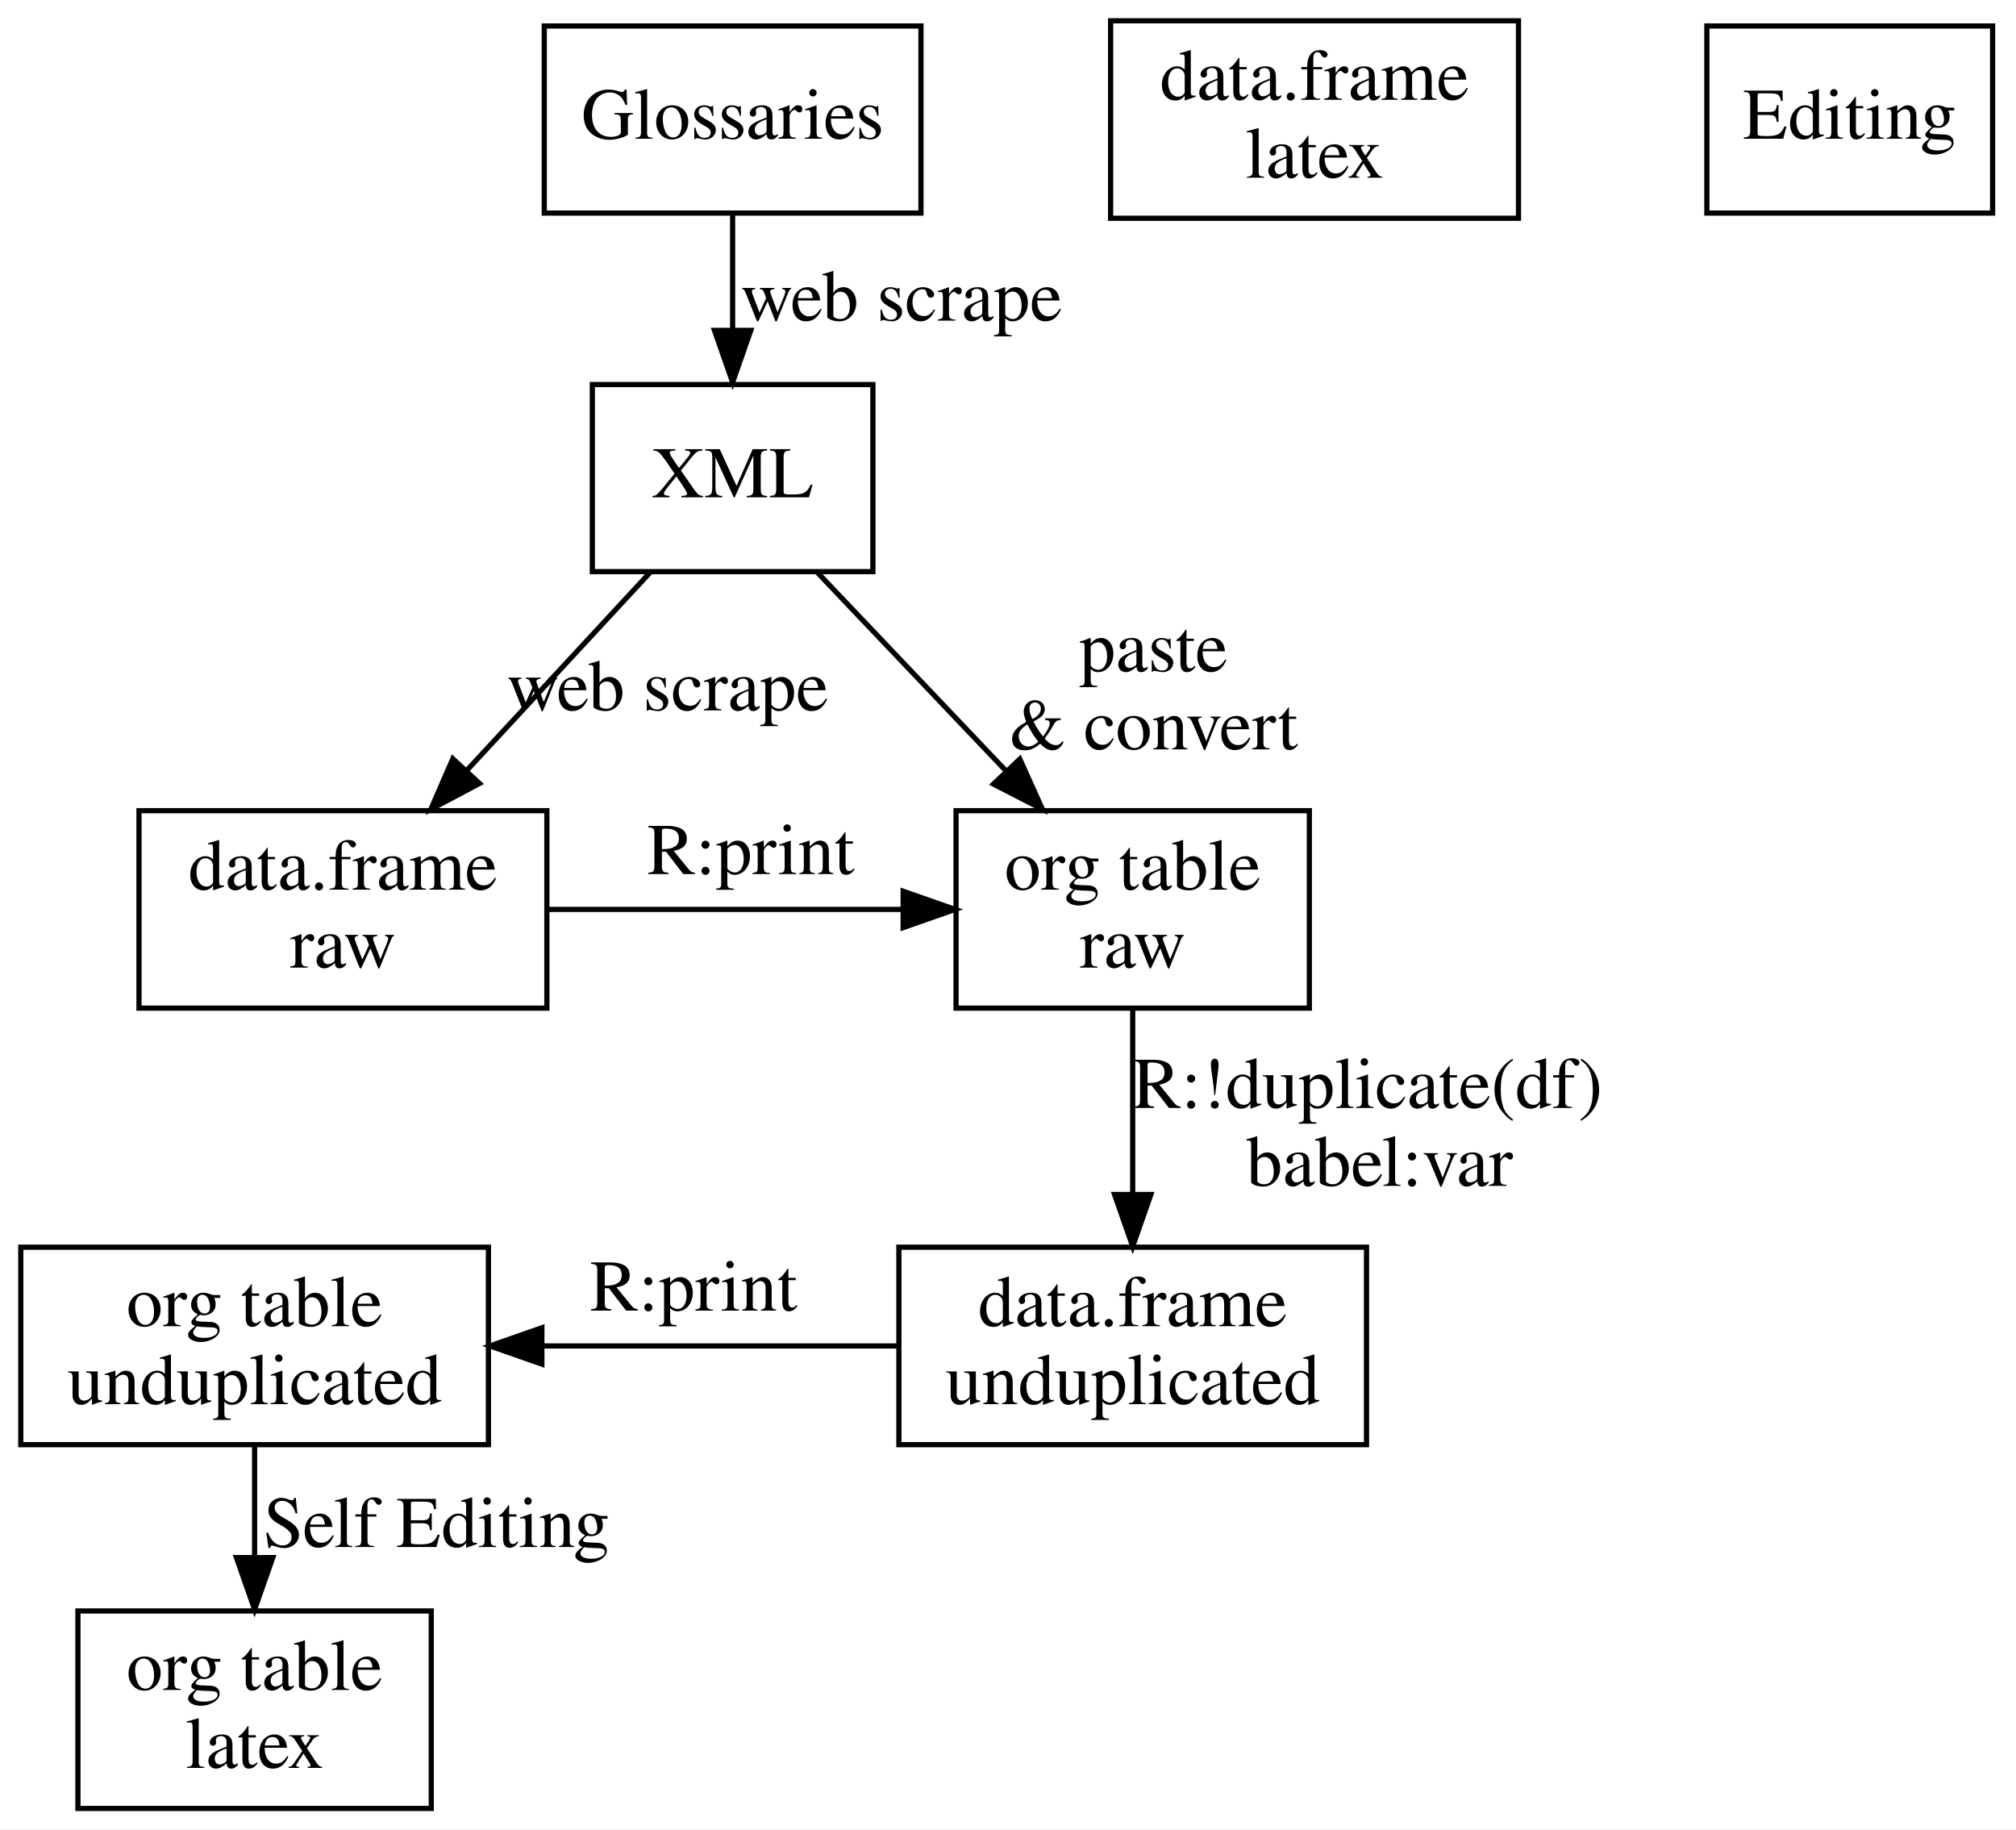
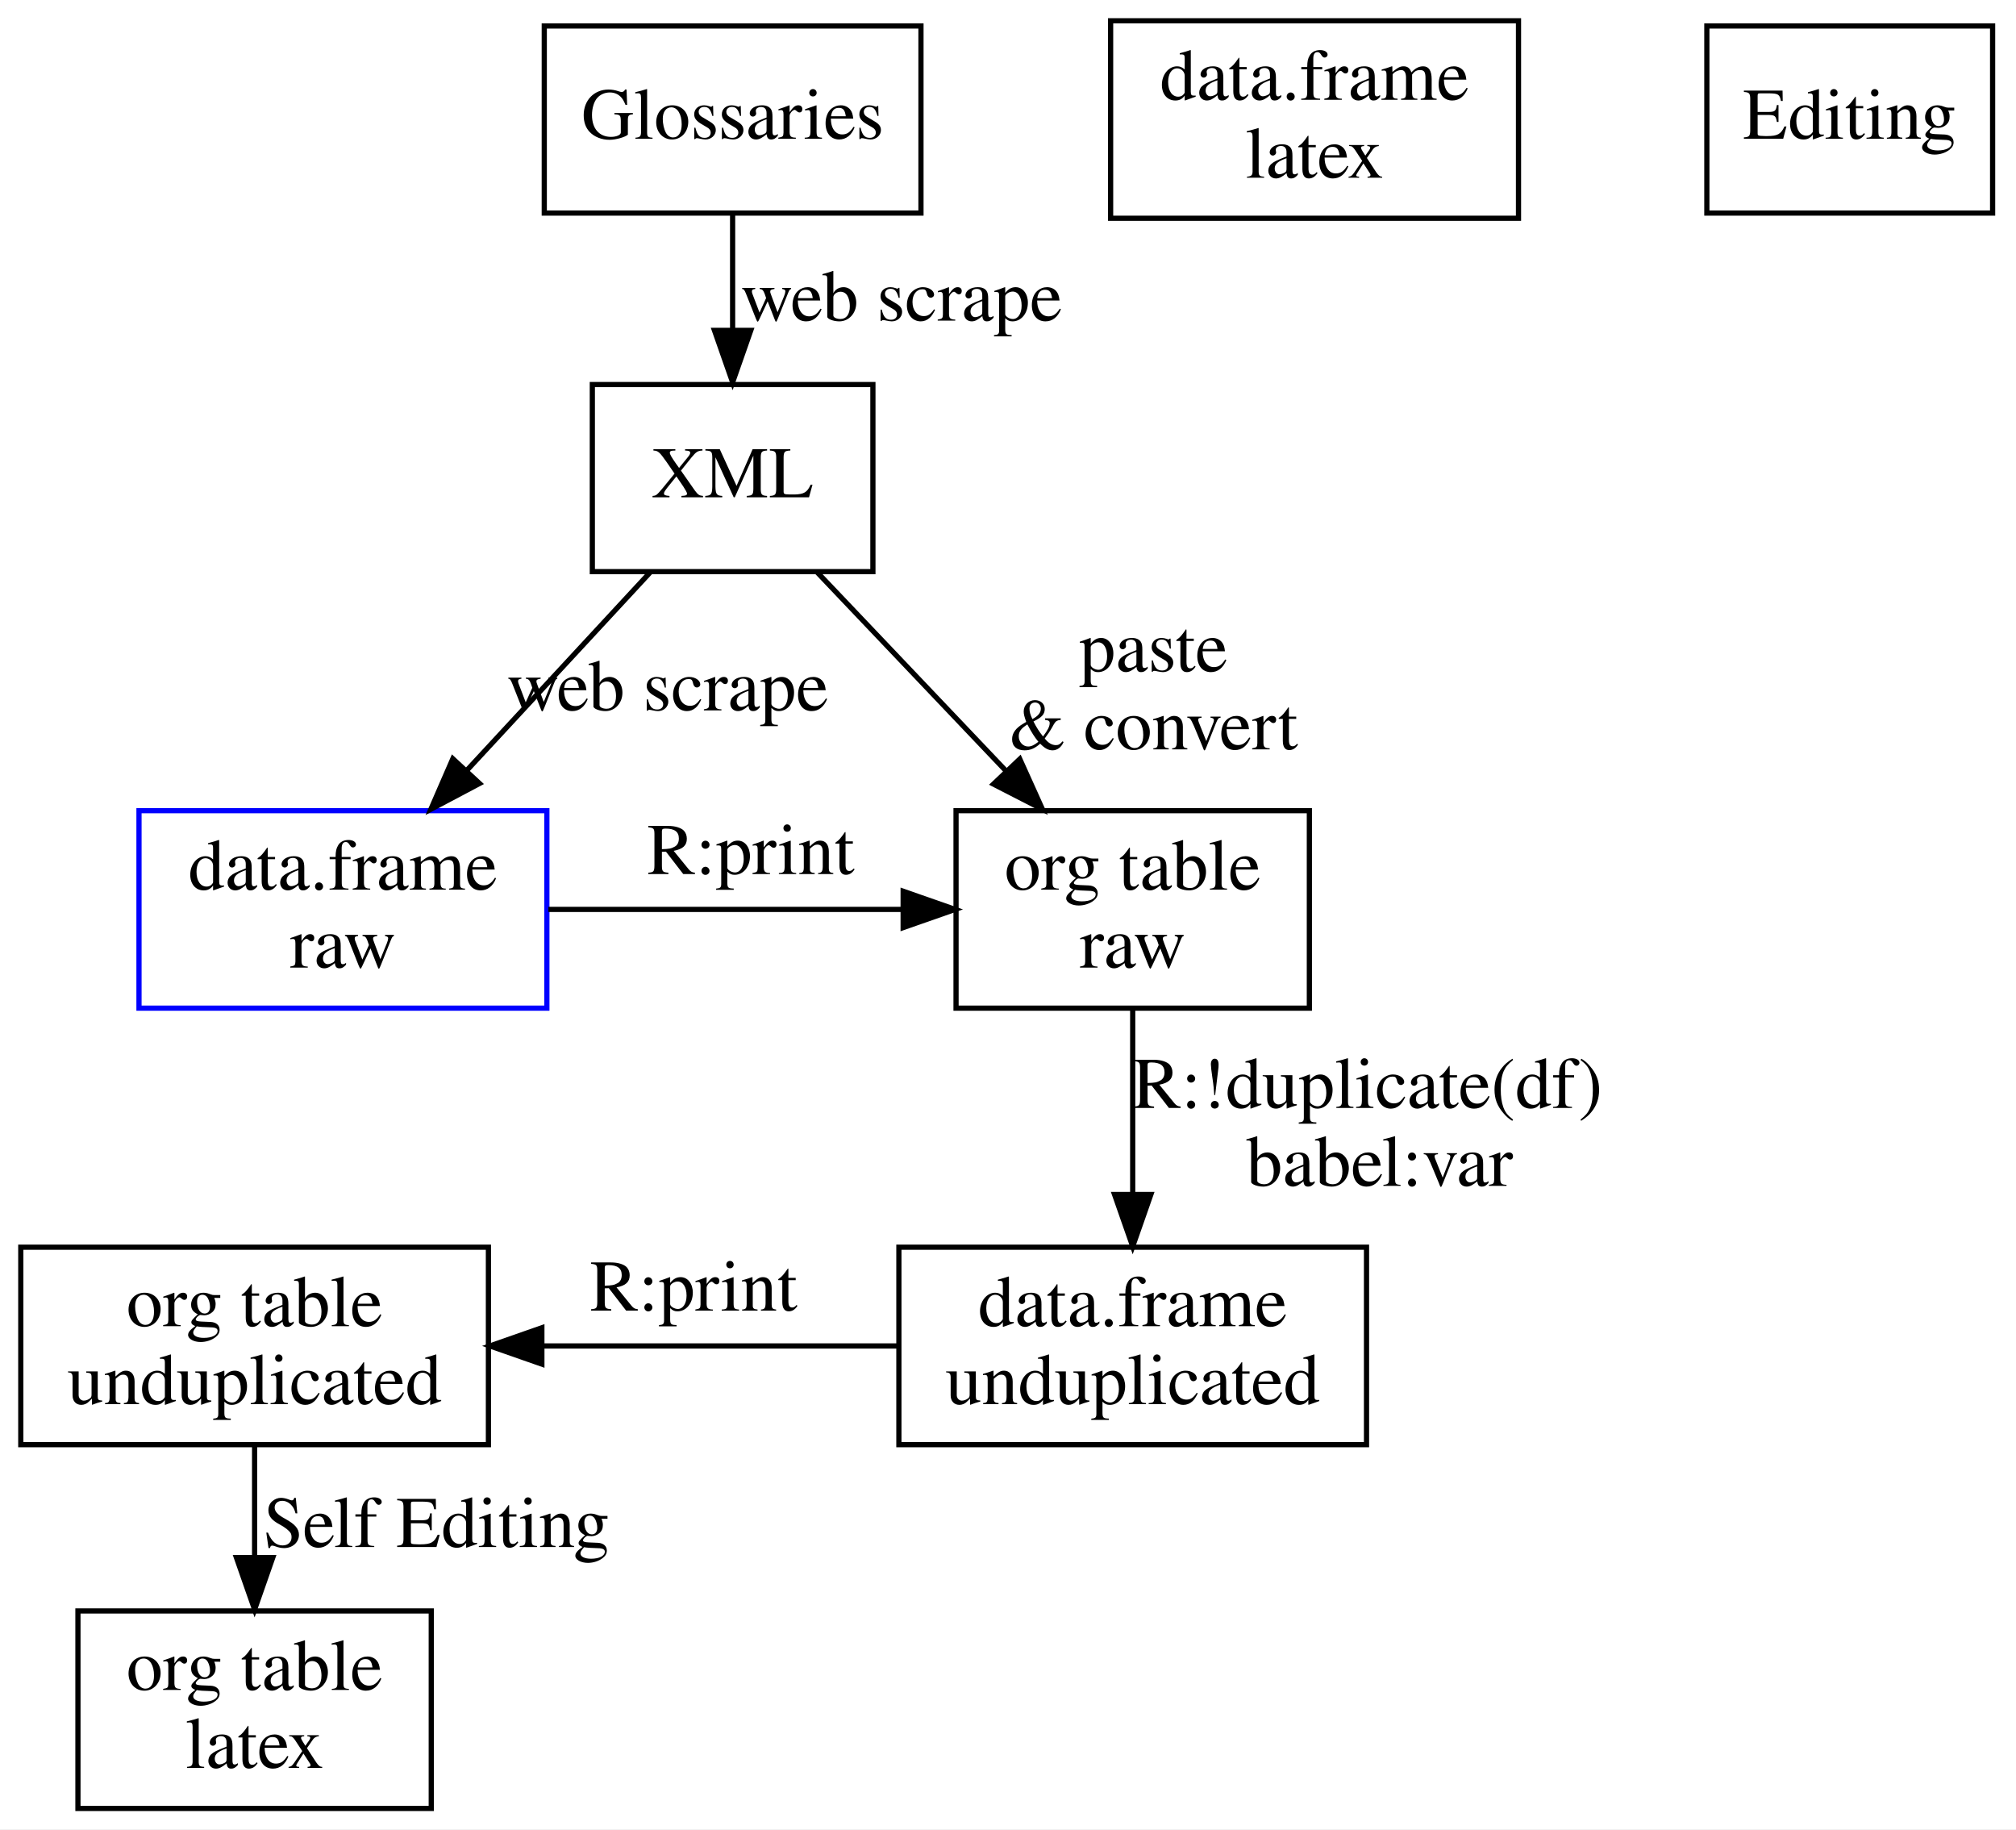
<svg xmlns="http://www.w3.org/2000/svg" width="388pt" height="352pt" viewBox="0.00 0.00 388.00 352.00">
  <g id="graph0" class="graph" transform="scale(1 1) rotate(0) translate(4 348)">
    <polygon fill="white" stroke="none" points="-4,4 -4,-348 384,-348 384,4 -4,4" />
    <g id="node1" class="node">
      <polygon fill="none" stroke="black" points="173.25,-343 100.75,-343 100.75,-307 173.25,-307 173.25,-343" />
      <text text-anchor="middle" x="137" y="-321.3" font-family="Times,serif" font-size="14.00">Glossaries</text>
    </g>
    <g id="node2" class="node">
      <polygon fill="none" stroke="black" points="164,-274 110,-274 110,-238 164,-238 164,-274" />
      <text text-anchor="middle" x="137" y="-252.3" font-family="Times,serif" font-size="14.00">XML</text>
    </g>
    <g id="edge1" class="edge">
      <path fill="none" stroke="black" d="M137,-306.746C137,-299.999 137,-292.093 137,-284.594" />
      <polygon fill="black" stroke="black" points="140.5,-284.429 137,-274.429 133.5,-284.429 140.5,-284.429" />
      <text text-anchor="middle" x="169.5" y="-286.3" font-family="Times,serif" font-size="14.00"> web scrape</text>
    </g>
    <g id="node3" class="node">
-       <polygon fill="none" stroke="black" points="101.25,-192 22.75,-192 22.75,-154 101.25,-154 101.25,-192" />
+       <polygon fill="none" stroke="blue" points="101.25,-192 22.75,-192 22.75,-154 101.25,-154 101.25,-192" />
      <text text-anchor="middle" x="62" y="-176.8" font-family="Times,serif" font-size="14.00">data.frame </text>
      <text text-anchor="middle" x="62" y="-161.8" font-family="Times,serif" font-size="14.00"> raw</text>
    </g>
    <g id="edge2" class="edge">
      <path fill="none" stroke="black" d="M121.094,-237.822C110.839,-226.746 97.315,-212.14 85.793,-199.697" />
      <polygon fill="black" stroke="black" points="88.287,-197.239 78.925,-192.279 83.151,-201.995 88.287,-197.239" />
      <text text-anchor="middle" x="124.5" y="-211.3" font-family="Times,serif" font-size="14.00"> web scrape</text>
    </g>
    <g id="node6" class="node">
      <polygon fill="none" stroke="black" points="248,-192 180,-192 180,-154 248,-154 248,-192" />
      <text text-anchor="middle" x="214" y="-176.8" font-family="Times,serif" font-size="14.00">org table </text>
      <text text-anchor="middle" x="214" y="-161.8" font-family="Times,serif" font-size="14.00"> raw </text>
    </g>
    <g id="edge3" class="edge">
      <path fill="none" stroke="black" d="M153.33,-237.822C163.858,-226.746 177.743,-212.14 189.572,-199.697" />
      <polygon fill="black" stroke="black" points="192.271,-201.938 196.624,-192.279 187.197,-197.115 192.271,-201.938" />
      <text text-anchor="middle" x="218" y="-218.8" font-family="Times,serif" font-size="14.00"> paste </text>
      <text text-anchor="middle" x="218" y="-203.8" font-family="Times,serif" font-size="14.00">&amp; convert</text>
    </g>
    <g id="edge4" class="edge">
      <path fill="none" stroke="black" d="M101.539,-173C122.403,-173 148.071,-173 169.615,-173" />
      <polygon fill="black" stroke="black" points="169.82,-176.5 179.82,-173 169.82,-169.5 169.82,-176.5" />
      <text text-anchor="middle" x="140.5" y="-179.8" font-family="Times,serif" font-size="14.00"> R:print</text>
    </g>
    <g id="node4" class="node">
      <polygon fill="none" stroke="black" points="259,-108 169,-108 169,-70 259,-70 259,-108" />
      <text text-anchor="middle" x="214" y="-92.8" font-family="Times,serif" font-size="14.00">data.frame </text>
      <text text-anchor="middle" x="214" y="-77.8" font-family="Times,serif" font-size="14.00"> unduplicated</text>
    </g>
    <g id="node5" class="node">
      <polygon fill="none" stroke="black" points="288.25,-344 209.75,-344 209.75,-306 288.25,-306 288.25,-344" />
      <text text-anchor="middle" x="249" y="-328.8" font-family="Times,serif" font-size="14.00">data.frame </text>
      <text text-anchor="middle" x="249" y="-313.8" font-family="Times,serif" font-size="14.00"> latex</text>
    </g>
    <g id="edge5" class="edge">
      <path fill="none" stroke="black" d="M214,-153.802C214,-143.398 214,-130.122 214,-118.377" />
      <polygon fill="black" stroke="black" points="217.5,-118.148 214,-108.148 210.5,-118.148 217.5,-118.148" />
      <text text-anchor="start" x="214" y="-134.8" font-family="Times,serif" font-size="14.00"> R:!duplicate(df) </text>
      <text text-anchor="middle" x="261.5" y="-119.8" font-family="Times,serif" font-size="14.00"> babel:var</text>
    </g>
    <g id="node7" class="node">
      <polygon fill="none" stroke="black" points="90,-108 0,-108 0,-70 90,-70 90,-108" />
      <text text-anchor="middle" x="45" y="-92.8" font-family="Times,serif" font-size="14.00">org table </text>
      <text text-anchor="middle" x="45" y="-77.8" font-family="Times,serif" font-size="14.00"> unduplicated</text>
    </g>
    <g id="edge6" class="edge">
      <path fill="none" stroke="black" d="M100.559,-89C122.712,-89 147.885,-89 168.879,-89" />
      <polygon fill="black" stroke="black" points="100.289,-85.5 90.289,-89 100.289,-92.5 100.289,-85.5" />
      <text text-anchor="middle" x="129.5" y="-95.8" font-family="Times,serif" font-size="14.00"> R:print</text>
    </g>
    <g id="node8" class="node">
      <polygon fill="none" stroke="black" points="79,-38 11,-38 11,-0 79,-0 79,-38" />
      <text text-anchor="middle" x="45" y="-22.8" font-family="Times,serif" font-size="14.00">org table </text>
      <text text-anchor="middle" x="45" y="-7.8" font-family="Times,serif" font-size="14.00"> latex</text>
    </g>
    <g id="edge7" class="edge">
      <path fill="none" stroke="black" d="M45,-69.777C45,-63.222 45,-55.662 45,-48.444" />
      <polygon fill="black" stroke="black" points="48.5,-48.273 45,-38.273 41.5,-48.273 48.5,-48.273" />
      <text text-anchor="middle" x="80" y="-50.3" font-family="Times,serif" font-size="14.00"> Self Editing</text>
    </g>
    <g id="node9" class="node">
      <polygon fill="none" stroke="black" points="379.5,-343 324.5,-343 324.5,-307 379.5,-307 379.5,-343" />
      <text text-anchor="middle" x="352" y="-321.3" font-family="Times,serif" font-size="14.00">Editing</text>
    </g>
  </g>
</svg>
